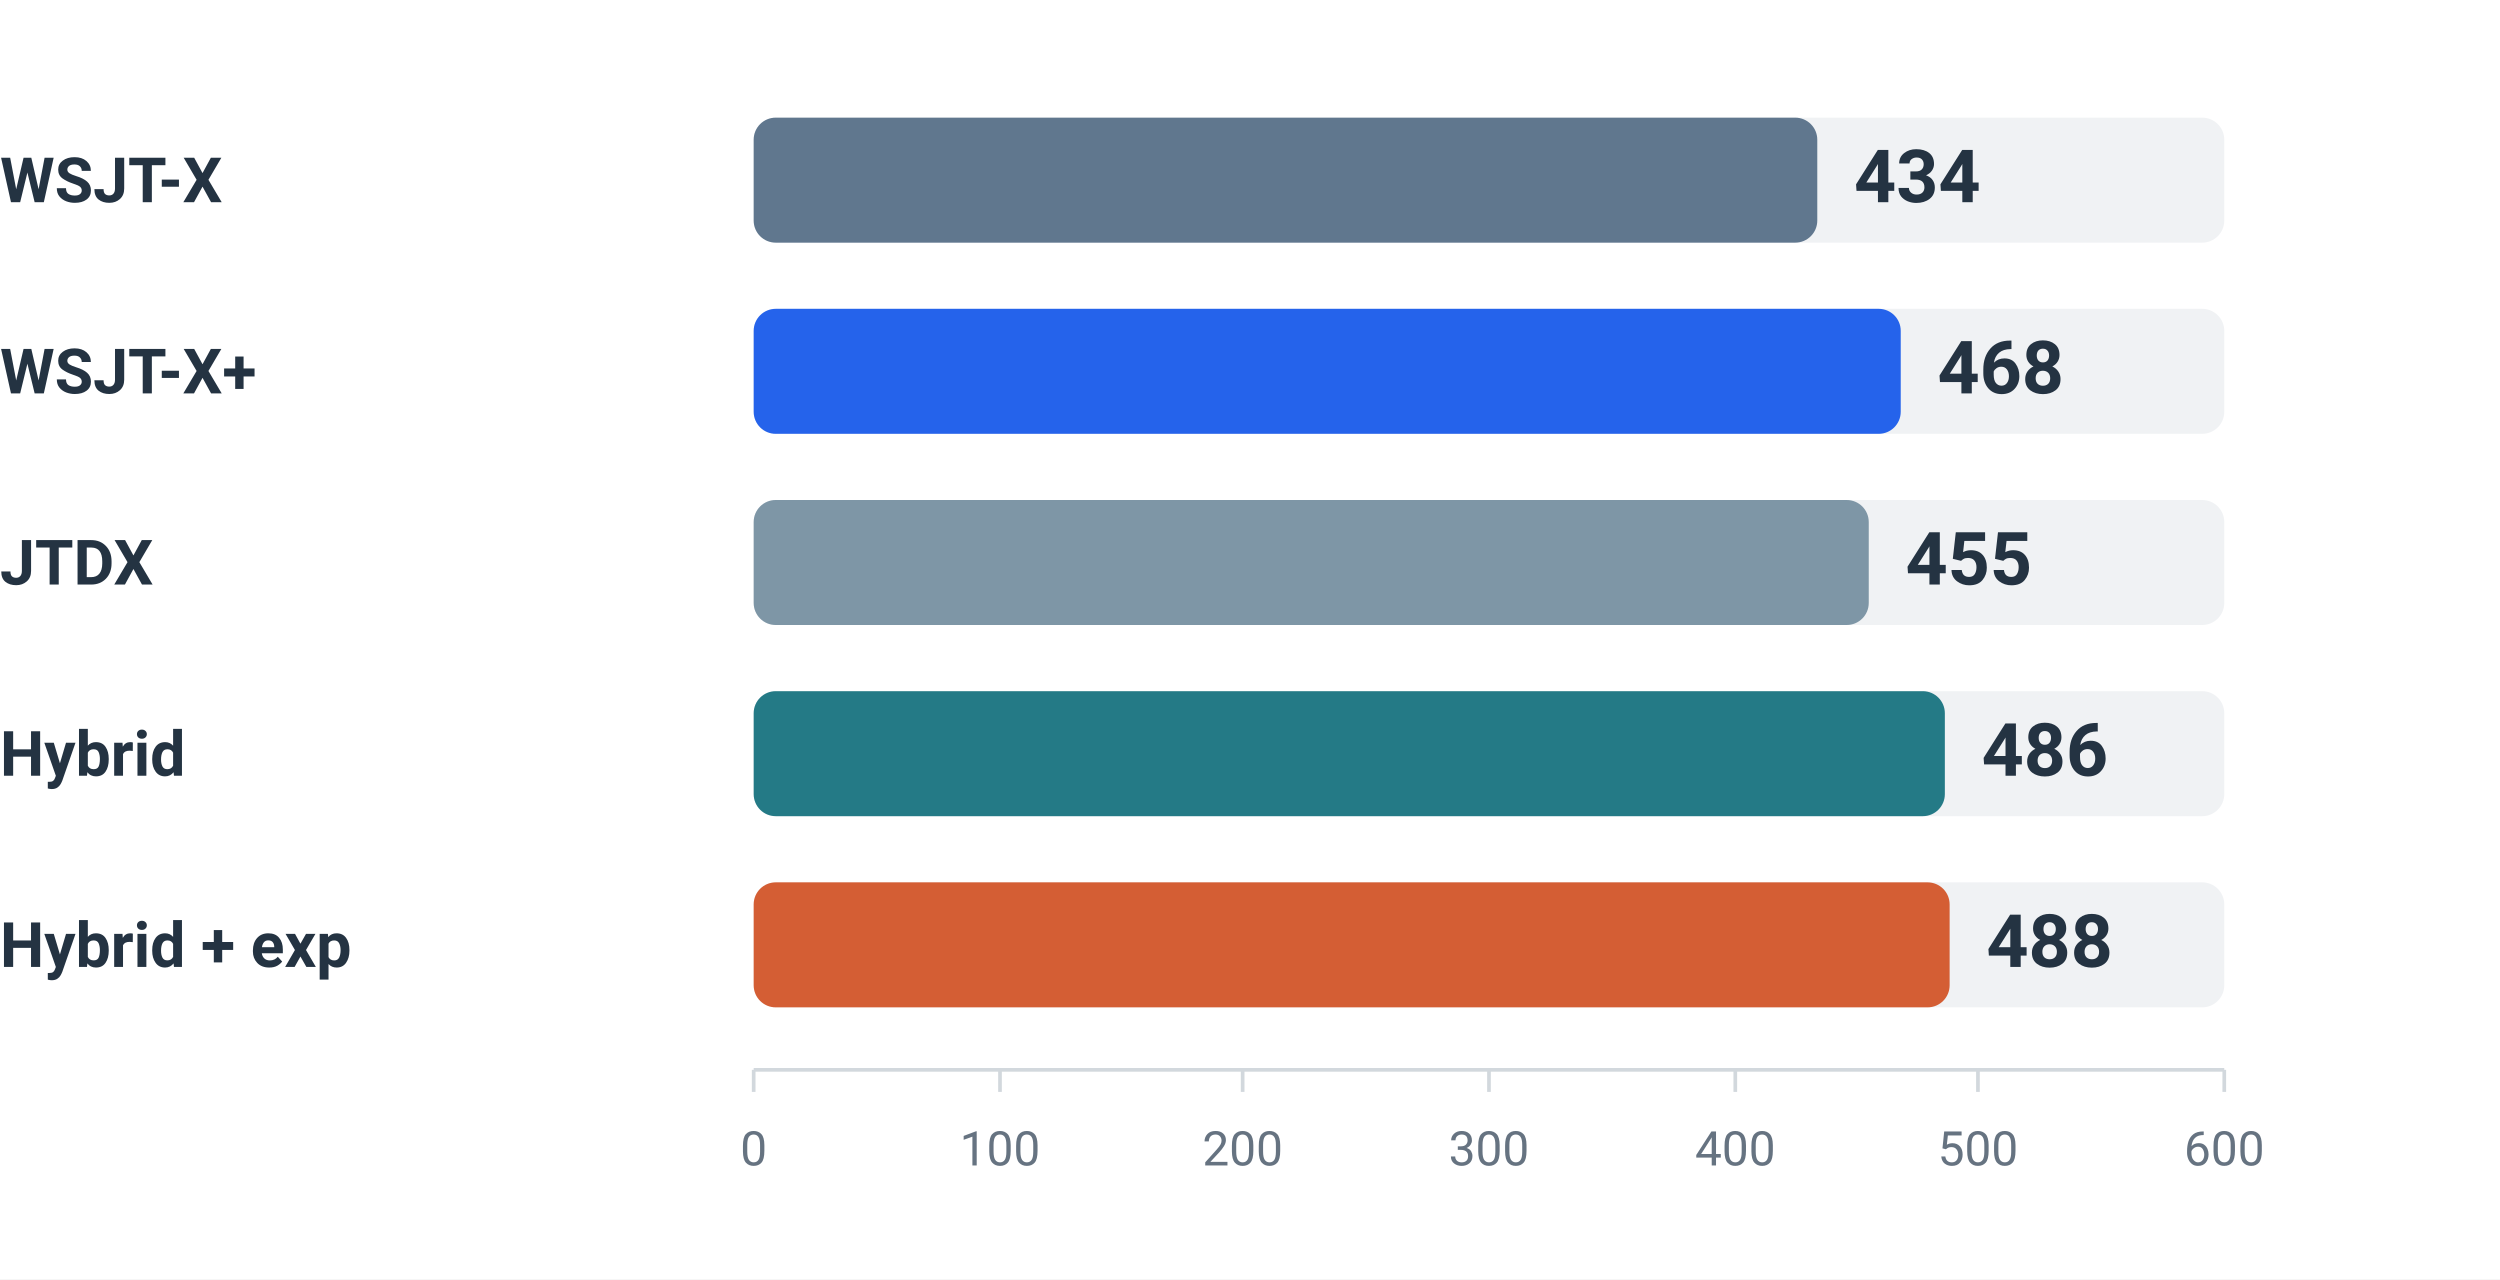
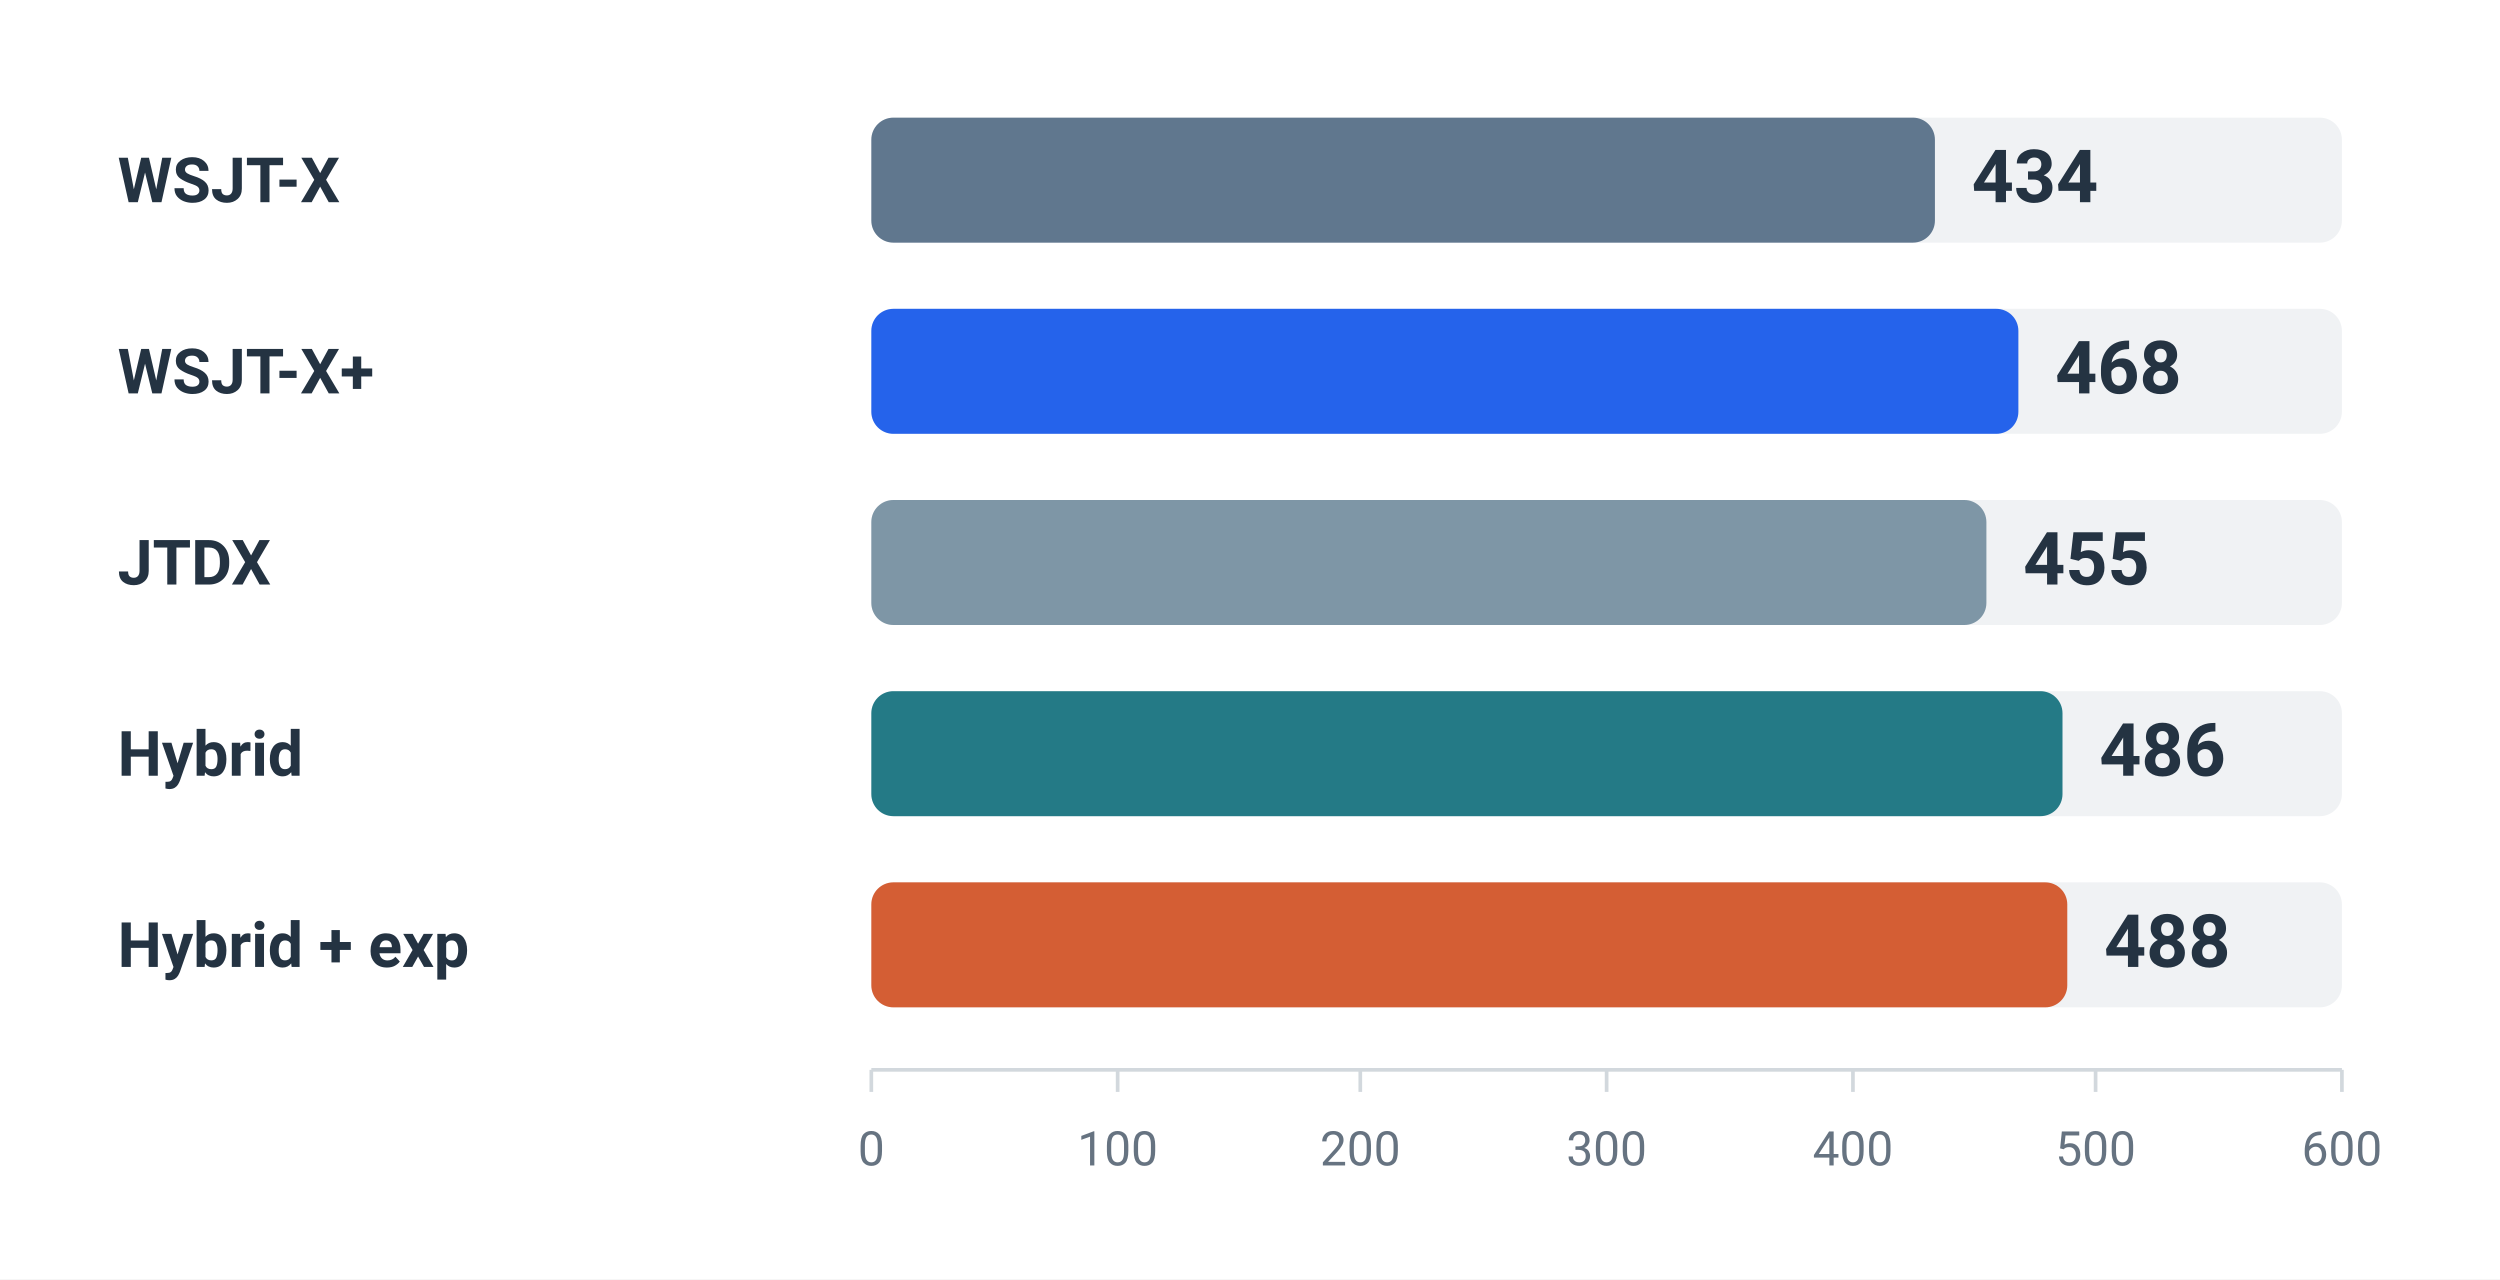
<svg xmlns="http://www.w3.org/2000/svg" viewBox="0 0 680 348" role="img" aria-labelledby="title description">
  <style>
    text { font-family: system-ui, -apple-system, BlinkMacSystemFont, "Segoe UI", Roboto, "Noto Sans", "Liberation Sans", Arial, sans-serif; fill: #243342; }
    .label { font-size: 17px; font-weight: 600; }
    .value { font-size: 20px; font-weight: 700; }
    .axis { font-size: 13px; fill: #667381; }
  </style>
  <rect width="100%" height="100%" fill="#fff" />
-   <g aria-hidden="true">
+   <g aria-hidden="true" transform="translate(32 0)">
    <rect x="205" y="32" width="400" height="34" rx="6" fill="#f0f2f4" />
    <rect x="205" y="84" width="400" height="34" rx="6" fill="#f0f2f4" />
    <rect x="205" y="136" width="400" height="34" rx="6" fill="#f0f2f4" />
    <rect x="205" y="188" width="400" height="34" rx="6" fill="#f0f2f4" />
    <rect x="205" y="240" width="400" height="34" rx="6" fill="#f0f2f4" />
    <rect x="205" y="32" width="289.3" height="34" rx="6" fill="#60778e" />
    <rect x="205" y="84" width="312.0" height="34" rx="6" fill="#2563eb" />
    <rect x="205" y="136" width="303.3" height="34" rx="6" fill="#7e96a6" />
    <rect x="205" y="188" width="324.0" height="34" rx="6" fill="#247a86" />
    <rect x="205" y="240" width="325.3" height="34" rx="6" fill="#d45e34" />
    <text class="label" x="0" y="55">WSJT-X</text>
    <text class="label" x="0" y="107">WSJT-X+</text>
    <text class="label" x="0" y="159">JTDX</text>
    <text class="label" x="0" y="211">Hybrid</text>
    <text class="label" x="0" y="263">Hybrid + exp</text>
    <text class="value" x="504.3" y="55">434</text>
    <text class="value" x="527.0" y="107">468</text>
    <text class="value" x="518.3" y="159">455</text>
    <text class="value" x="539.0" y="211">486</text>
    <text class="value" x="540.3" y="263">488</text>
    <path d="M205 291H605" stroke="#d2d8dd" />
    <path d="M205 291v6M272 291v6M338 291v6M405 291v6M472 291v6M538 291v6M605 291v6" stroke="#d2d8dd" />
    <text class="axis" x="205" y="317" text-anchor="middle">0</text>
    <text class="axis" x="272" y="317" text-anchor="middle">100</text>
    <text class="axis" x="338" y="317" text-anchor="middle">200</text>
    <text class="axis" x="405" y="317" text-anchor="middle">300</text>
    <text class="axis" x="472" y="317" text-anchor="middle">400</text>
    <text class="axis" x="538" y="317" text-anchor="middle">500</text>
    <text class="axis" x="605" y="317" text-anchor="middle">600</text>
  </g>
</svg>
